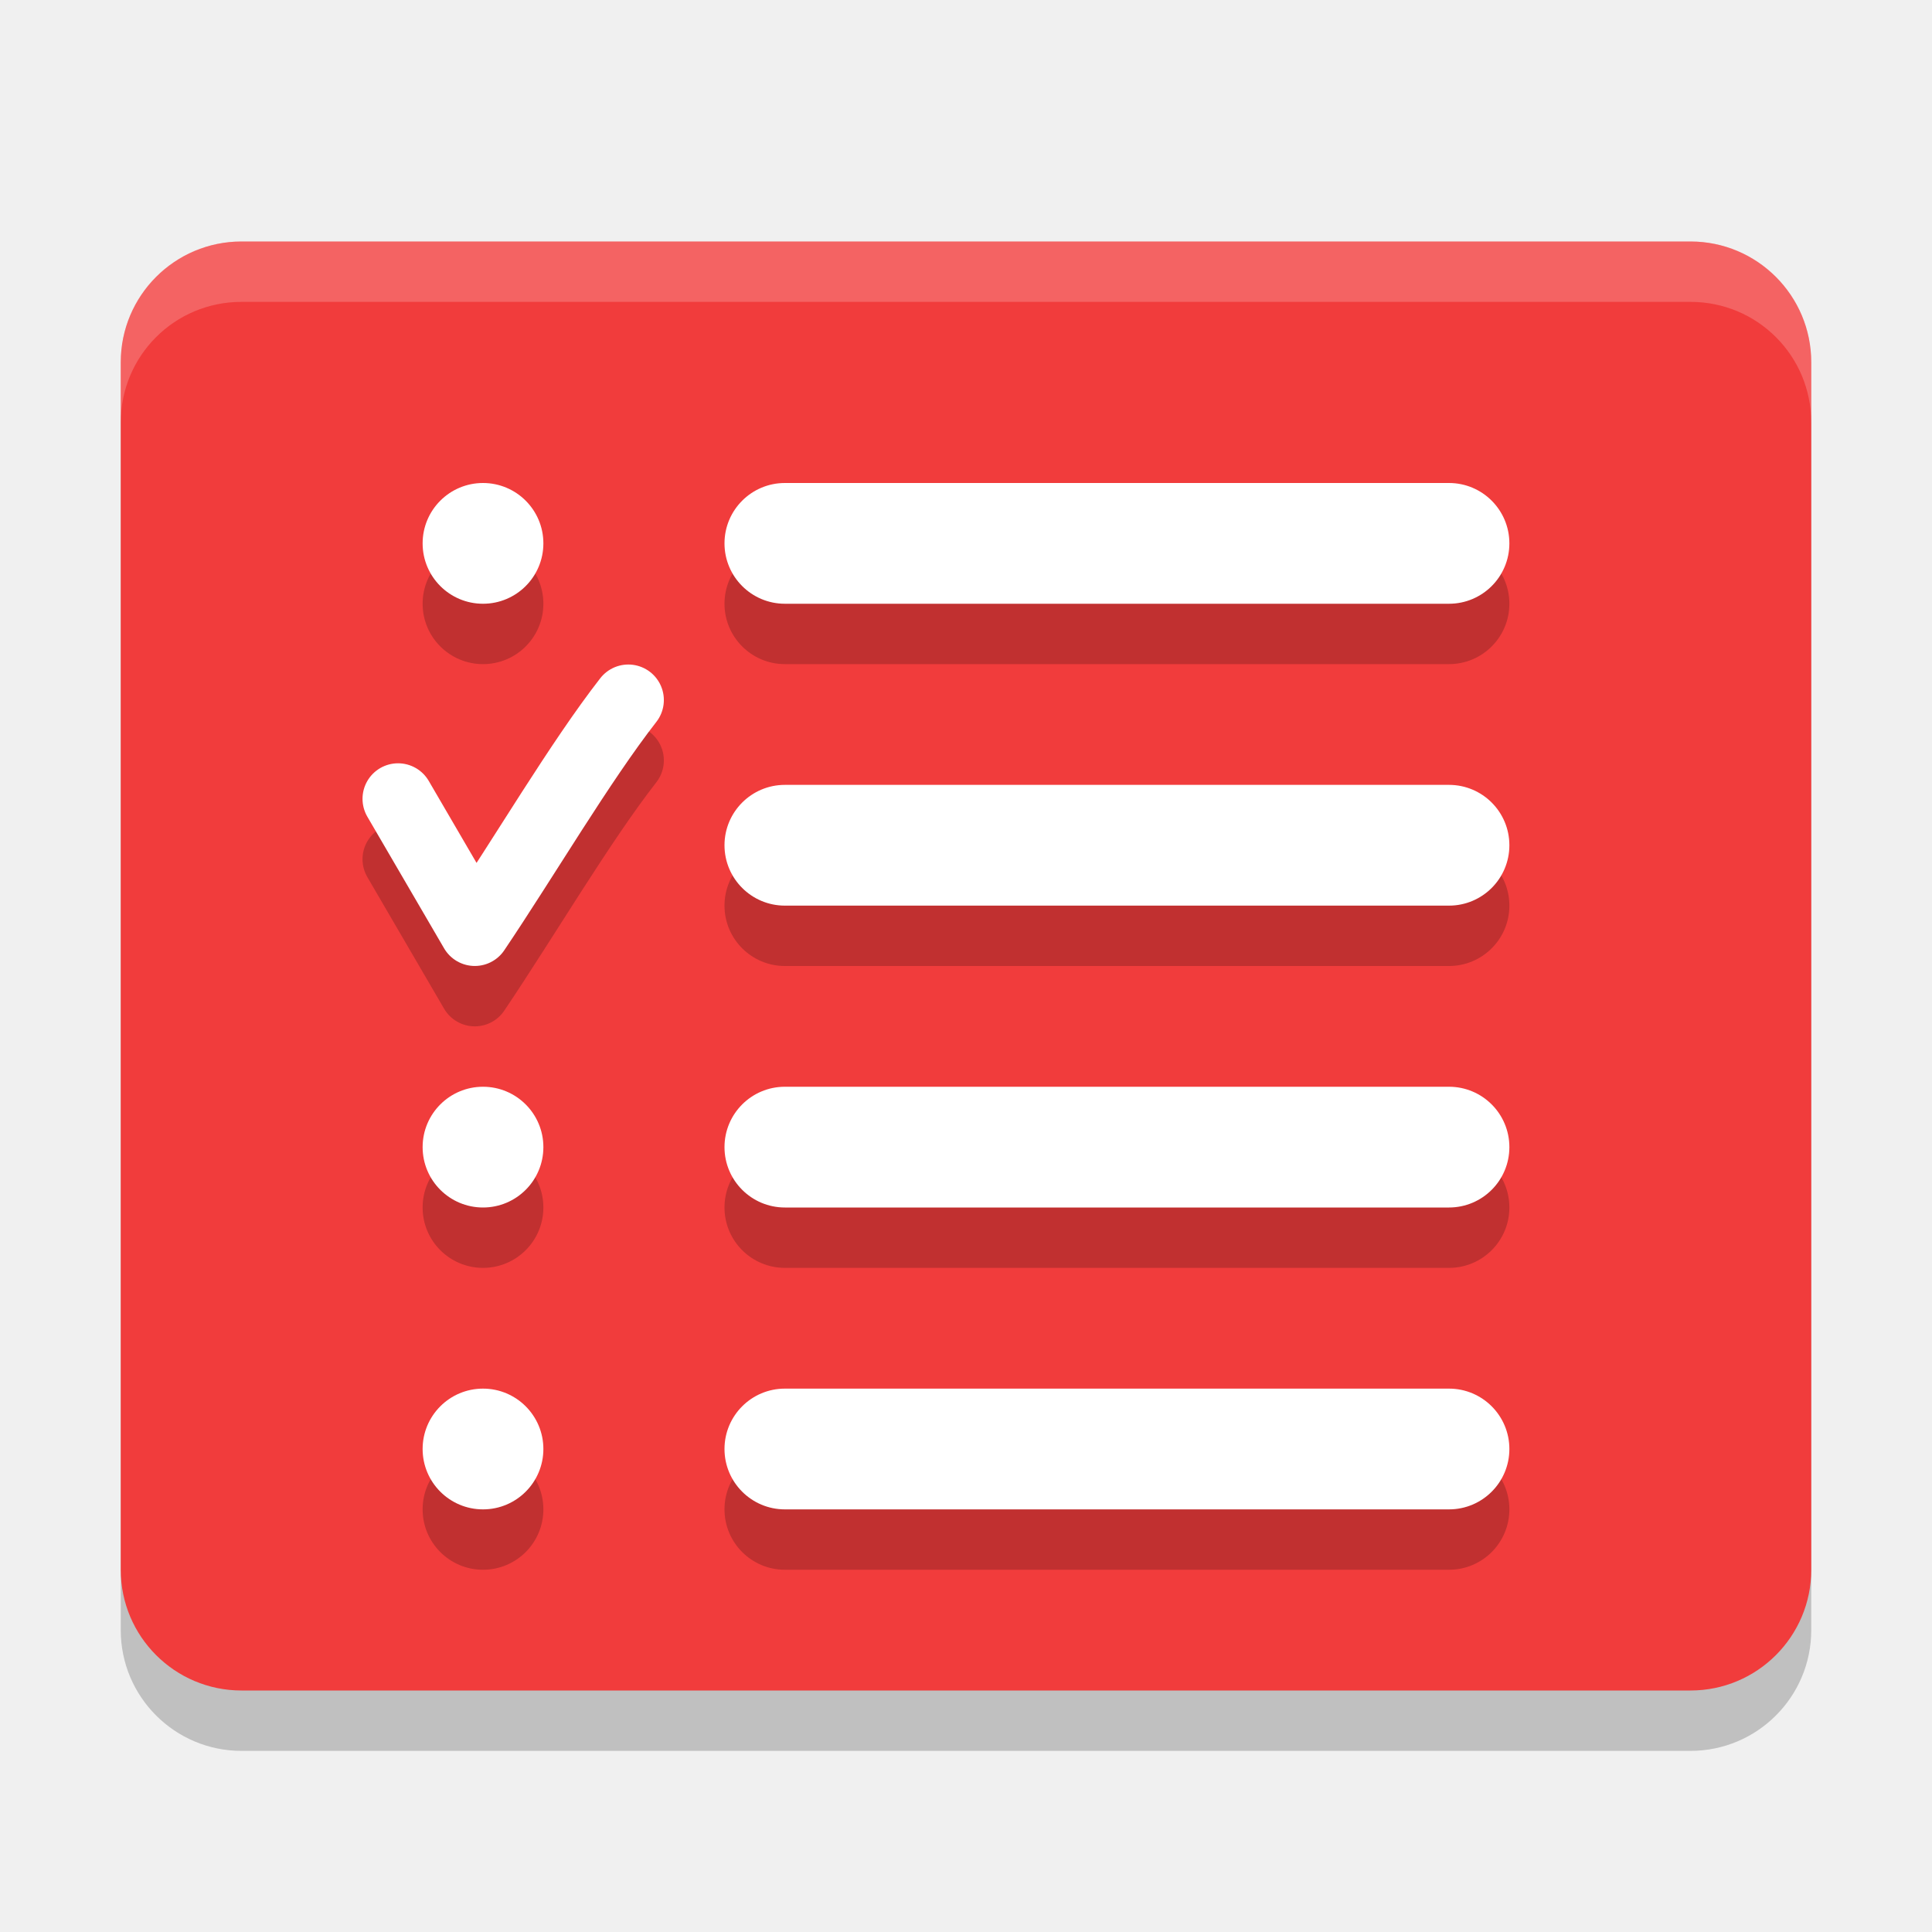
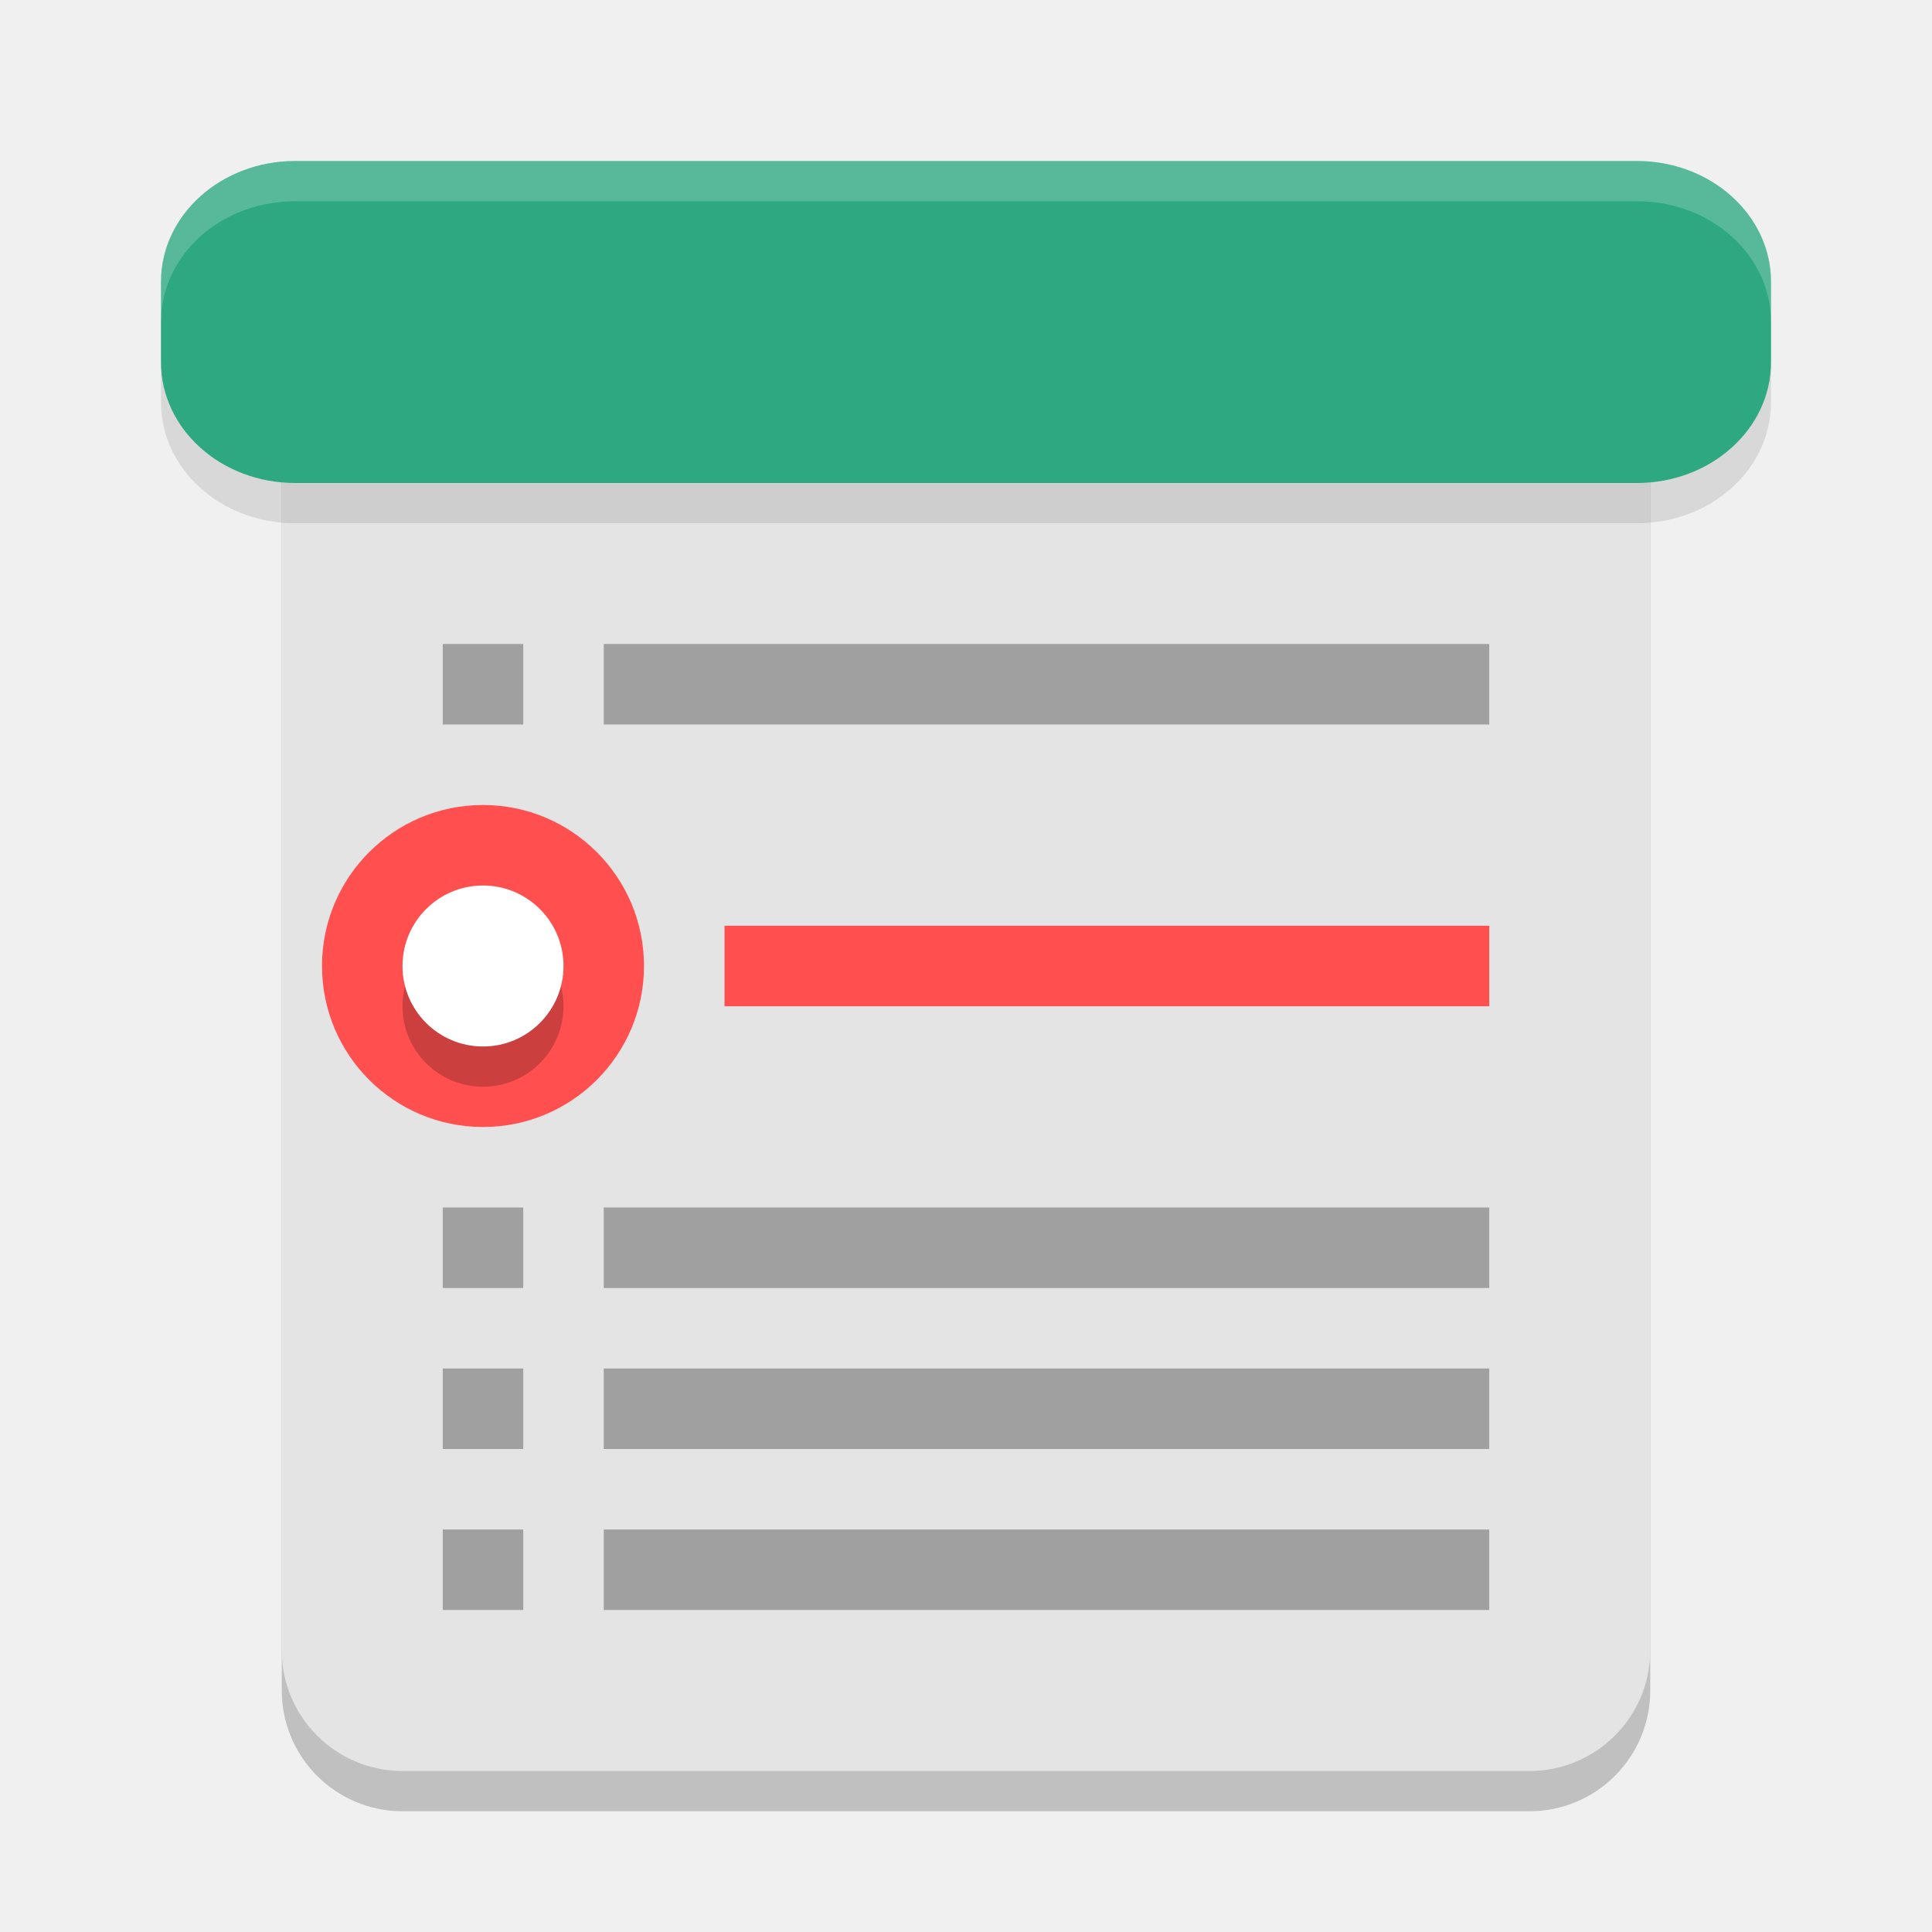
- <svg xmlns="http://www.w3.org/2000/svg" width="32" height="32" version="1">
-   <rect opacity=".2" width="28" height="24" x="2" y="5" rx="2" ry="2" />
-   <rect fill="#f13c3c" width="28" height="24" x="2" y="4" rx="2" ry="2" />
-   <g opacity=".2" transform="translate(0,1)">
-     <path fill="none" stroke="#000" stroke-linecap="round" stroke-linejoin="round" stroke-width="1.177" d="m6.593 13.231 1.271 2.18c0.81-1.202 1.743-2.79 2.543-3.816" />
-     <circle cx="8" cy="9" r="1" />
-     <rect width="13" height="2" x="12" y="8" rx="1" ry="1" />
-     <rect width="13" height="2" x="12" y="13" rx="1" ry="1" />
-     <rect width="13" height="2" x="12" y="18" rx="1" ry="1" />
-     <rect width="13" height="2" x="12" y="23" rx="1" ry="1" />
-     <circle cx="8" cy="19" r="1" />
-     <circle cx="8" cy="24" r="1" />
-   </g>
-   <g>
-     <path fill="none" stroke="#fff" stroke-linecap="round" stroke-linejoin="round" stroke-width="1.177" d="m6.593 13.231 1.271 2.18c0.81-1.202 1.743-2.79 2.543-3.816" />
-     <circle fill="#fff" cx="8" cy="9" r="1" />
-     <rect fill="#fff" width="13" height="2" x="12" y="8" rx="1" ry="1" />
-     <rect fill="#fff" width="13" height="2" x="12" y="13" rx="1" ry="1" />
-     <rect fill="#fff" width="13" height="2" x="12" y="18" rx="1" ry="1" />
-     <rect fill="#fff" width="13" height="2" x="12" y="23" rx="1" ry="1" />
-     <circle fill="#fff" cx="8" cy="19" r="1" />
-     <circle fill="#fff" cx="8" cy="24" r="1" />
-   </g>
-   <path fill="#fff" opacity=".2" d="m4 4c-1.108 0-2 0.892-2 2v1c0-1.108 0.892-2 2-2h24c1.108 0 2 0.892 2 2v-1c0-1.108-0.892-2-2-2h-24z" />
+ <svg xmlns="http://www.w3.org/2000/svg" width="48" height="48" version="1.1">
+   <rect style="opacity:0.2" width="34" height="36" x="7" y="9" rx="3" ry="3" />
+   <rect style="fill:#e4e4e4" width="34" height="36" x="7" y="8" rx="3" ry="3" />
+   <rect style="opacity:0.1" width="40" height="8" x="4" y="5" rx="3.333" ry="3" />
+   <rect style="fill:#2ea881" width="40" height="8" x="4" y="4" rx="3.333" ry="3" />
+   <circle style="fill:#ff4f4f" cx="12" cy="24" r="4" />
+   <rect style="fill:#ff4f4f" width="19" height="2" x="18" y="23" />
+   <rect style="opacity:0.3" width="22" height="2" x="15" y="16" />
+   <path style="opacity:0.2;fill:#ffffff" d="M 7.334 4 C 5.487 4 4 5.338 4 7 L 4 8 C 4 6.338 5.487 5 7.334 5 L 40.666 5 C 42.513 5 44 6.338 44 8 L 44 7 C 44 5.338 42.513 4 40.666 4 L 7.334 4 z" />
+   <circle style="opacity:0.2" cx="12" cy="25" r="2" />
+   <circle style="fill:#ffffff" cx="12" cy="24" r="2" />
+   <rect style="opacity:0.3" width="2" height="2" x="11" y="16" />
+   <rect style="opacity:0.3" width="22" height="2" x="15" y="30" />
+   <rect style="opacity:0.3" width="2" height="2" x="11" y="30" />
+   <rect style="opacity:0.3" width="22" height="2" x="15" y="34" />
+   <rect style="opacity:0.3" width="2" height="2" x="11" y="34" />
+   <rect style="opacity:0.3" width="22" height="2" x="15" y="38" />
+   <rect style="opacity:0.3" width="2" height="2" x="11" y="38" />
</svg>
